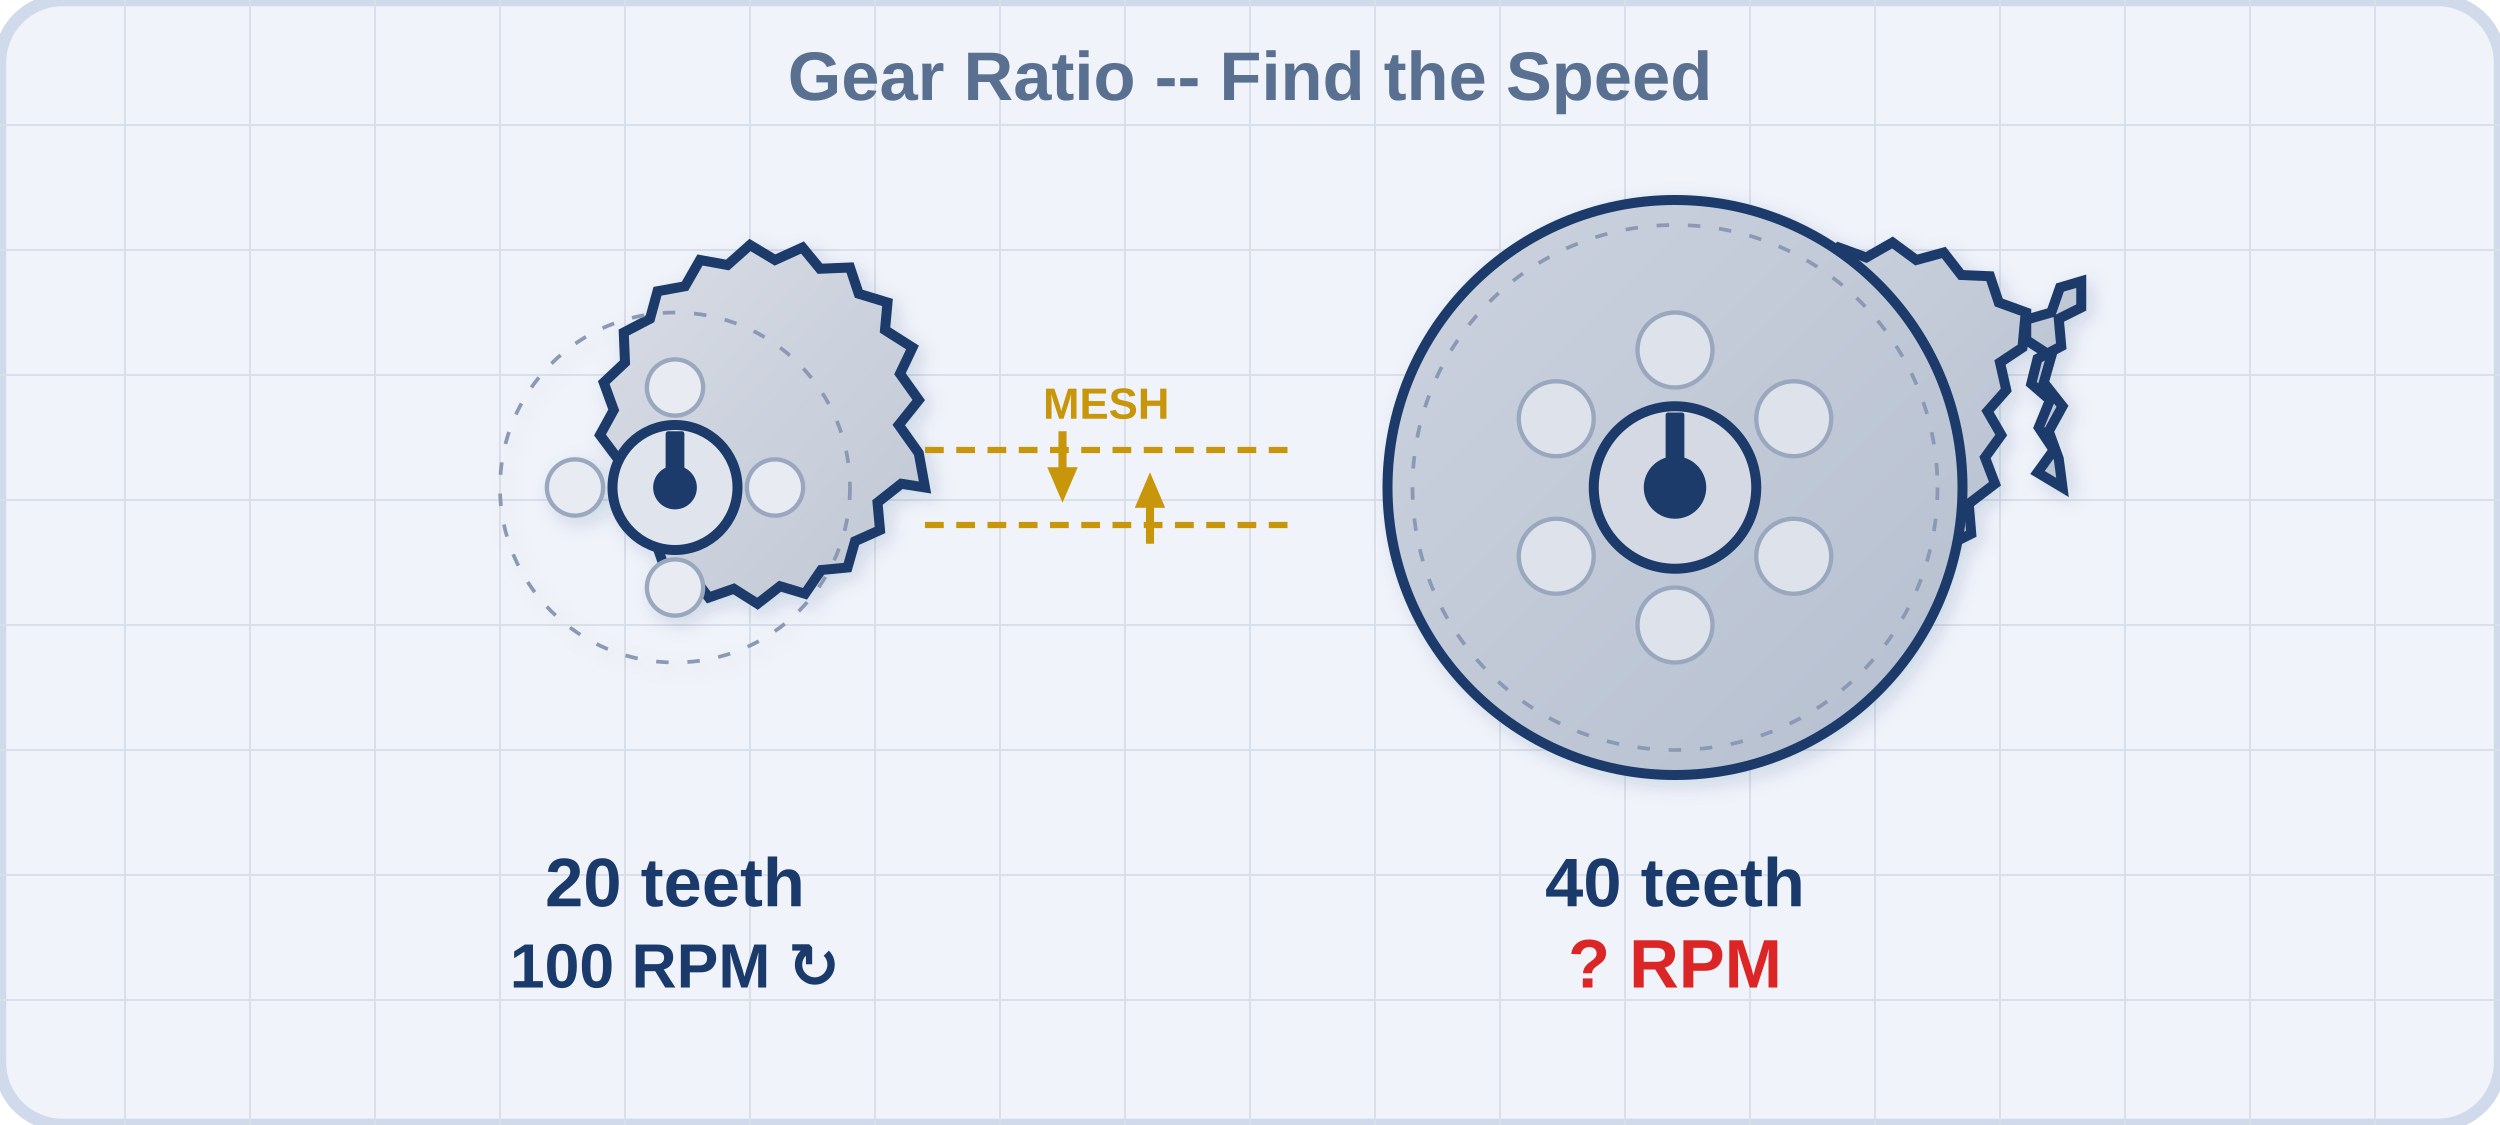
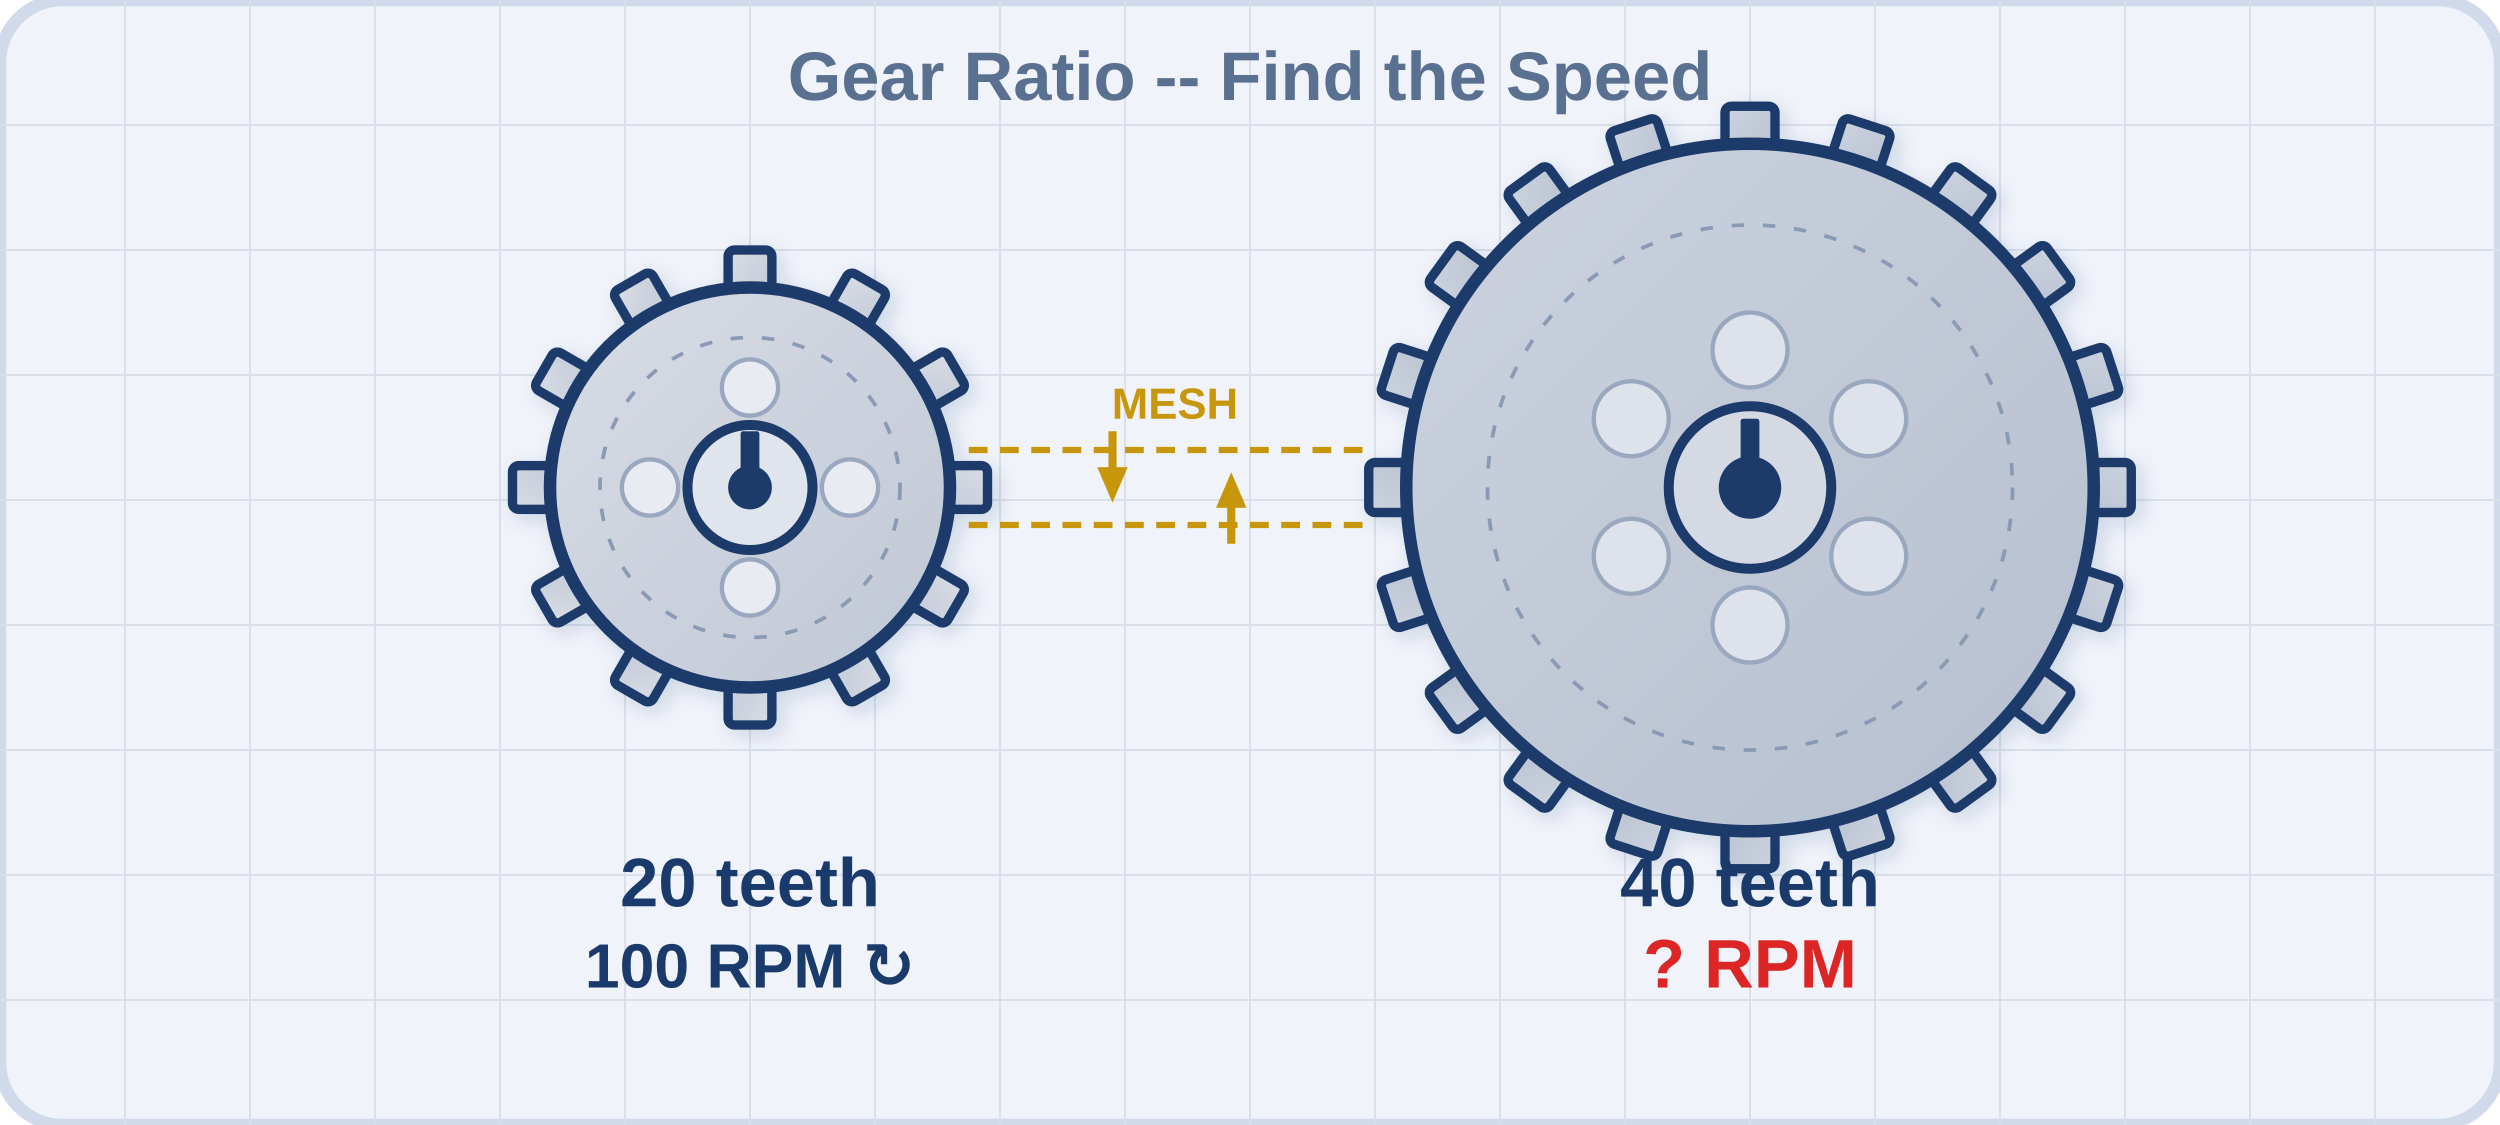
<svg xmlns="http://www.w3.org/2000/svg" width="400" height="180" viewBox="0 0 400 180">
  <defs>
    <linearGradient id="gsF" x1="0" y1="0" x2="1" y2="1">
      <stop offset="0%" stop-color="#d8dce5" />
      <stop offset="100%" stop-color="#c0c8d5" />
    </linearGradient>
    <linearGradient id="glF" x1="0" y1="0" x2="1" y2="1">
      <stop offset="0%" stop-color="#cdd3df" />
      <stop offset="100%" stop-color="#b5bfcf" />
    </linearGradient>
    <filter id="gs" x="-5%" y="-5%" width="115%" height="115%">
      <feDropShadow dx="1" dy="1" stdDeviation="1.5" flood-color="#1a3a6b" flood-opacity="0.15" />
    </filter>
    <marker id="ma" viewBox="0 0 8 8" refX="4" refY="4" markerWidth="5" markerHeight="5" orient="auto">
      <path d="M0,1 L7,4 L0,7 Z" fill="#c8960a" />
    </marker>
  </defs>
  <style>
    @keyframes rotateCW { to { transform: rotate(360deg); } }
-     .gear-small { animation: rotateCW 3s linear infinite; transform-origin: 108px 78px; }
+     .gear-small { animation: rotateCW 3s linear infinite; transform-origin: 120px 78px; }
    text { font-family: Arial, sans-serif; }
  </style>
  <rect width="400" height="180" rx="10" fill="#f0f4fa" stroke="#d0daea" stroke-width="2" />
  <g stroke="#d8dfe8" stroke-width="0.3">
    <line x1="0" y1="20" x2="400" y2="20" />
    <line x1="0" y1="40" x2="400" y2="40" />
    <line x1="0" y1="60" x2="400" y2="60" />
    <line x1="0" y1="80" x2="400" y2="80" />
    <line x1="0" y1="100" x2="400" y2="100" />
    <line x1="0" y1="120" x2="400" y2="120" />
    <line x1="0" y1="140" x2="400" y2="140" />
    <line x1="0" y1="160" x2="400" y2="160" />
    <line x1="20" y1="0" x2="20" y2="180" />
    <line x1="40" y1="0" x2="40" y2="180" />
    <line x1="60" y1="0" x2="60" y2="180" />
    <line x1="80" y1="0" x2="80" y2="180" />
    <line x1="100" y1="0" x2="100" y2="180" />
    <line x1="120" y1="0" x2="120" y2="180" />
    <line x1="140" y1="0" x2="140" y2="180" />
    <line x1="160" y1="0" x2="160" y2="180" />
    <line x1="180" y1="0" x2="180" y2="180" />
    <line x1="200" y1="0" x2="200" y2="180" />
    <line x1="220" y1="0" x2="220" y2="180" />
    <line x1="240" y1="0" x2="240" y2="180" />
    <line x1="260" y1="0" x2="260" y2="180" />
    <line x1="280" y1="0" x2="280" y2="180" />
    <line x1="300" y1="0" x2="300" y2="180" />
    <line x1="320" y1="0" x2="320" y2="180" />
    <line x1="340" y1="0" x2="340" y2="180" />
    <line x1="360" y1="0" x2="360" y2="180" />
    <line x1="380" y1="0" x2="380" y2="180" />
  </g>
  <text x="200" y="16" text-anchor="middle" font-size="11" font-weight="600" fill="#5a7090">Gear Ratio -- Find the Speed</text>
  <g class="gear-small" filter="url(#gs)">
-     <path d="       M148,78 L147,72.5 L143.8,68 L147,64 L144,59.8 L146,55.6 L141.6,52.8       L142,48.4 L137.4,47 L136,42.8 L131.2,43 L128.4,39.6 L124,41.6 L120,39.2       L116.4,42.4 L112,41.6 L109.6,45.8 L105.2,46.6 L104,51 L99.8,53.2 L100,58       L96.6,61.2 L98.2,65.6 L96,69.6 L99,73.6 L98.2,78 L101.4,81 L101.6,85.4       L105.2,87.6 L106.6,91.6 L110.8,92.2 L113.4,95.6 L117.4,94.2 L121.2,96.6       L124.8,93.8 L128.8,95 L131.4,91.2 L135.6,90.8 L136.8,86.6 L140.8,84.8       L140.4,80.4 L144.2,77.4 Z     " fill="url(#gsF)" stroke="#1a3a6b" stroke-width="1.6" />
-     <circle cx="108" cy="78" r="28" fill="none" stroke="#8a9ab5" stroke-width="0.6" stroke-dasharray="2,3" />
-     <circle cx="108" cy="62" r="4.5" fill="#e8ecf2" stroke="#9aa8bf" stroke-width="0.7" />
-     <circle cx="124" cy="78" r="4.5" fill="#e8ecf2" stroke="#9aa8bf" stroke-width="0.7" />
-     <circle cx="108" cy="94" r="4.5" fill="#e8ecf2" stroke="#9aa8bf" stroke-width="0.7" />
-     <circle cx="92" cy="78" r="4.5" fill="#e8ecf2" stroke="#9aa8bf" stroke-width="0.7" />
-     <circle cx="108" cy="78" r="10" fill="#e0e4ec" stroke="#1a3a6b" stroke-width="1.6" />
-     <rect x="106.5" y="69" width="3" height="9" fill="#1a3a6b" rx="0.4" />
-     <circle cx="108" cy="78" r="3.5" fill="#1a3a6b" />
+     <rect x="116.5" y="40" width="7" height="10" rx="1" fill="url(#gsF)" stroke="#1a3a6b" stroke-width="1.5" transform="rotate(0,120,78)" />
+     <rect x="116.5" y="40" width="7" height="10" rx="1" fill="url(#gsF)" stroke="#1a3a6b" stroke-width="1.5" transform="rotate(30,120,78)" />
+     <rect x="116.5" y="40" width="7" height="10" rx="1" fill="url(#gsF)" stroke="#1a3a6b" stroke-width="1.5" transform="rotate(60,120,78)" />
+     <rect x="116.5" y="40" width="7" height="10" rx="1" fill="url(#gsF)" stroke="#1a3a6b" stroke-width="1.5" transform="rotate(90,120,78)" />
+     <rect x="116.5" y="40" width="7" height="10" rx="1" fill="url(#gsF)" stroke="#1a3a6b" stroke-width="1.5" transform="rotate(120,120,78)" />
+     <rect x="116.5" y="40" width="7" height="10" rx="1" fill="url(#gsF)" stroke="#1a3a6b" stroke-width="1.5" transform="rotate(150,120,78)" />
+     <rect x="116.5" y="40" width="7" height="10" rx="1" fill="url(#gsF)" stroke="#1a3a6b" stroke-width="1.5" transform="rotate(180,120,78)" />
+     <rect x="116.5" y="40" width="7" height="10" rx="1" fill="url(#gsF)" stroke="#1a3a6b" stroke-width="1.5" transform="rotate(210,120,78)" />
+     <rect x="116.5" y="40" width="7" height="10" rx="1" fill="url(#gsF)" stroke="#1a3a6b" stroke-width="1.5" transform="rotate(240,120,78)" />
+     <rect x="116.5" y="40" width="7" height="10" rx="1" fill="url(#gsF)" stroke="#1a3a6b" stroke-width="1.5" transform="rotate(270,120,78)" />
+     <rect x="116.5" y="40" width="7" height="10" rx="1" fill="url(#gsF)" stroke="#1a3a6b" stroke-width="1.5" transform="rotate(300,120,78)" />
+     <rect x="116.5" y="40" width="7" height="10" rx="1" fill="url(#gsF)" stroke="#1a3a6b" stroke-width="1.5" transform="rotate(330,120,78)" />
+     <circle cx="120" cy="78" r="32" fill="url(#gsF)" stroke="#1a3a6b" stroke-width="2" />
+     <circle cx="120" cy="78" r="24" fill="none" stroke="#8a9ab5" stroke-width="0.6" stroke-dasharray="2,3" />
+     <circle cx="120" cy="62" r="4.5" fill="#e8ecf2" stroke="#9aa8bf" stroke-width="0.7" />
+     <circle cx="136" cy="78" r="4.5" fill="#e8ecf2" stroke="#9aa8bf" stroke-width="0.7" />
+     <circle cx="120" cy="94" r="4.5" fill="#e8ecf2" stroke="#9aa8bf" stroke-width="0.7" />
+     <circle cx="104" cy="78" r="4.5" fill="#e8ecf2" stroke="#9aa8bf" stroke-width="0.7" />
+     <circle cx="120" cy="78" r="10" fill="#e0e4ec" stroke="#1a3a6b" stroke-width="1.6" />
+     <rect x="118.5" y="69" width="3" height="9" fill="#1a3a6b" rx="0.4" />
+     <circle cx="120" cy="78" r="3.5" fill="#1a3a6b" />
  </g>
  <g filter="url(#gs)">
-     <path d="       M330,78 L329.4,73.4 L327.8,69 L330,65 L327,61.2 L328.2,57 L324.2,54.4       L324.2,50 L319.8,48.4 L318.4,44.2 L313.8,44 L311,40.4 L306.6,41.6 L302.8,38.8       L298.6,41.2 L294.2,39.6 L291,43.2 L286.4,43 L284.2,47.2 L279.6,48.2       L278.4,52.6 L274.2,55 L274.4,59.6 L270.8,63 L272.4,67.4 L270,71.4 L273,75.4       L272.4,80 L275.4,82.8 L275.6,87.2 L279.4,89.2 L280.6,93.4 L284.8,94.2       L287.2,97.6 L291.2,96.2 L295,98.6 L298.4,95.6 L302.6,96.4 L305.2,92.6       L309.6,92 L311,87.6 L315.4,85.4 L315,80.6 L319.2,77.4 L317.6,73.2       L320.2,69.6 L318,65.8 L321,62.4 L320,58 L323.6,55.6 L324,51.2 L328.2,50       L329.6,46 L333,45 L333,49.2 L329.4,51 L329.8,55.4 L326,57.4 L325,61.4       L328,64 L326.2,68.4 L328.6,72 L326,75.6 Z     " fill="url(#glF)" stroke="#1a3a6b" stroke-width="1.6" />
-     <circle cx="268" cy="78" r="46" fill="url(#glF)" stroke="#1a3a6b" stroke-width="1.6" />
-     <circle cx="268" cy="78" r="42" fill="none" stroke="#8a9ab5" stroke-width="0.6" stroke-dasharray="2,3" />
-     <circle cx="268" cy="56" r="6" fill="#dde2eb" stroke="#9aa8bf" stroke-width="0.7" />
-     <circle cx="287" cy="67" r="6" fill="#dde2eb" stroke="#9aa8bf" stroke-width="0.7" />
-     <circle cx="287" cy="89" r="6" fill="#dde2eb" stroke="#9aa8bf" stroke-width="0.7" />
-     <circle cx="268" cy="100" r="6" fill="#dde2eb" stroke="#9aa8bf" stroke-width="0.7" />
-     <circle cx="249" cy="89" r="6" fill="#dde2eb" stroke="#9aa8bf" stroke-width="0.7" />
-     <circle cx="249" cy="67" r="6" fill="#dde2eb" stroke="#9aa8bf" stroke-width="0.7" />
-     <circle cx="268" cy="78" r="13" fill="#d4d9e4" stroke="#1a3a6b" stroke-width="1.6" />
-     <rect x="266.5" y="66" width="3" height="12" fill="#1a3a6b" rx="0.4" />
-     <circle cx="268" cy="78" r="5" fill="#1a3a6b" />
+     <rect x="276" y="17" width="8" height="12" rx="1" fill="url(#glF)" stroke="#1a3a6b" stroke-width="1.5" transform="rotate(0,280,78)" />
+     <rect x="276" y="17" width="8" height="12" rx="1" fill="url(#glF)" stroke="#1a3a6b" stroke-width="1.5" transform="rotate(18,280,78)" />
+     <rect x="276" y="17" width="8" height="12" rx="1" fill="url(#glF)" stroke="#1a3a6b" stroke-width="1.5" transform="rotate(36,280,78)" />
+     <rect x="276" y="17" width="8" height="12" rx="1" fill="url(#glF)" stroke="#1a3a6b" stroke-width="1.5" transform="rotate(54,280,78)" />
+     <rect x="276" y="17" width="8" height="12" rx="1" fill="url(#glF)" stroke="#1a3a6b" stroke-width="1.5" transform="rotate(72,280,78)" />
+     <rect x="276" y="17" width="8" height="12" rx="1" fill="url(#glF)" stroke="#1a3a6b" stroke-width="1.5" transform="rotate(90,280,78)" />
+     <rect x="276" y="17" width="8" height="12" rx="1" fill="url(#glF)" stroke="#1a3a6b" stroke-width="1.5" transform="rotate(108,280,78)" />
+     <rect x="276" y="17" width="8" height="12" rx="1" fill="url(#glF)" stroke="#1a3a6b" stroke-width="1.5" transform="rotate(126,280,78)" />
+     <rect x="276" y="17" width="8" height="12" rx="1" fill="url(#glF)" stroke="#1a3a6b" stroke-width="1.5" transform="rotate(144,280,78)" />
+     <rect x="276" y="17" width="8" height="12" rx="1" fill="url(#glF)" stroke="#1a3a6b" stroke-width="1.5" transform="rotate(162,280,78)" />
+     <rect x="276" y="17" width="8" height="12" rx="1" fill="url(#glF)" stroke="#1a3a6b" stroke-width="1.5" transform="rotate(180,280,78)" />
+     <rect x="276" y="17" width="8" height="12" rx="1" fill="url(#glF)" stroke="#1a3a6b" stroke-width="1.5" transform="rotate(198,280,78)" />
+     <rect x="276" y="17" width="8" height="12" rx="1" fill="url(#glF)" stroke="#1a3a6b" stroke-width="1.5" transform="rotate(216,280,78)" />
+     <rect x="276" y="17" width="8" height="12" rx="1" fill="url(#glF)" stroke="#1a3a6b" stroke-width="1.5" transform="rotate(234,280,78)" />
+     <rect x="276" y="17" width="8" height="12" rx="1" fill="url(#glF)" stroke="#1a3a6b" stroke-width="1.5" transform="rotate(252,280,78)" />
+     <rect x="276" y="17" width="8" height="12" rx="1" fill="url(#glF)" stroke="#1a3a6b" stroke-width="1.5" transform="rotate(270,280,78)" />
+     <rect x="276" y="17" width="8" height="12" rx="1" fill="url(#glF)" stroke="#1a3a6b" stroke-width="1.5" transform="rotate(288,280,78)" />
+     <rect x="276" y="17" width="8" height="12" rx="1" fill="url(#glF)" stroke="#1a3a6b" stroke-width="1.5" transform="rotate(306,280,78)" />
+     <rect x="276" y="17" width="8" height="12" rx="1" fill="url(#glF)" stroke="#1a3a6b" stroke-width="1.5" transform="rotate(324,280,78)" />
+     <rect x="276" y="17" width="8" height="12" rx="1" fill="url(#glF)" stroke="#1a3a6b" stroke-width="1.5" transform="rotate(342,280,78)" />
+     <circle cx="280" cy="78" r="55" fill="url(#glF)" stroke="#1a3a6b" stroke-width="2" />
+     <circle cx="280" cy="78" r="42" fill="none" stroke="#8a9ab5" stroke-width="0.6" stroke-dasharray="2,3" />
+     <circle cx="280" cy="56" r="6" fill="#dde2eb" stroke="#9aa8bf" stroke-width="0.7" />
+     <circle cx="299" cy="67" r="6" fill="#dde2eb" stroke="#9aa8bf" stroke-width="0.7" />
+     <circle cx="299" cy="89" r="6" fill="#dde2eb" stroke="#9aa8bf" stroke-width="0.7" />
+     <circle cx="280" cy="100" r="6" fill="#dde2eb" stroke="#9aa8bf" stroke-width="0.7" />
+     <circle cx="261" cy="89" r="6" fill="#dde2eb" stroke="#9aa8bf" stroke-width="0.7" />
+     <circle cx="261" cy="67" r="6" fill="#dde2eb" stroke="#9aa8bf" stroke-width="0.7" />
+     <circle cx="280" cy="78" r="13" fill="#d4d9e4" stroke="#1a3a6b" stroke-width="1.6" />
+     <rect x="278.5" y="67" width="3" height="11" fill="#1a3a6b" rx="0.4" />
+     <circle cx="280" cy="78" r="5" fill="#1a3a6b" />
  </g>
-   <line x1="148" y1="72" x2="206" y2="72" stroke="#c8960a" stroke-width="1" stroke-dasharray="3,2" />
-   <line x1="148" y1="84" x2="206" y2="84" stroke="#c8960a" stroke-width="1" stroke-dasharray="3,2" />
-   <line x1="170" y1="69" x2="170" y2="78" stroke="#c8960a" stroke-width="1.3" marker-end="url(#ma)" />
-   <line x1="184" y1="87" x2="184" y2="78" stroke="#c8960a" stroke-width="1.3" marker-end="url(#ma)" />
-   <text x="177" y="67" text-anchor="middle" font-size="7" fill="#c8960a" font-weight="600">MESH</text>
-   <text x="108" y="145" text-anchor="middle" font-size="11" font-weight="700" fill="#1a3a6b">20 teeth</text>
-   <text x="108" y="158" text-anchor="middle" font-size="10" font-weight="600" fill="#1a3a6b">100 RPM ↻</text>
-   <text x="268" y="145" text-anchor="middle" font-size="11" font-weight="700" fill="#1a3a6b">40 teeth</text>
-   <text x="268" y="158" text-anchor="middle" font-size="11" font-weight="700" fill="#dc2626">? RPM</text>
+   <line x1="155" y1="72" x2="220" y2="72" stroke="#c8960a" stroke-width="1" stroke-dasharray="3,2" />
+   <line x1="155" y1="84" x2="220" y2="84" stroke="#c8960a" stroke-width="1" stroke-dasharray="3,2" />
+   <line x1="178" y1="69" x2="178" y2="78" stroke="#c8960a" stroke-width="1.3" marker-end="url(#ma)" />
+   <line x1="197" y1="87" x2="197" y2="78" stroke="#c8960a" stroke-width="1.3" marker-end="url(#ma)" />
+   <text x="188" y="67" text-anchor="middle" font-size="7" fill="#c8960a" font-weight="600">MESH</text>
+   <text x="120" y="145" text-anchor="middle" font-size="11" font-weight="700" fill="#1a3a6b">20 teeth</text>
+   <text x="120" y="158" text-anchor="middle" font-size="10" font-weight="600" fill="#1a3a6b">100 RPM ↻</text>
+   <text x="280" y="145" text-anchor="middle" font-size="11" font-weight="700" fill="#1a3a6b">40 teeth</text>
+   <text x="280" y="158" text-anchor="middle" font-size="11" font-weight="700" fill="#dc2626">? RPM</text>
</svg>
